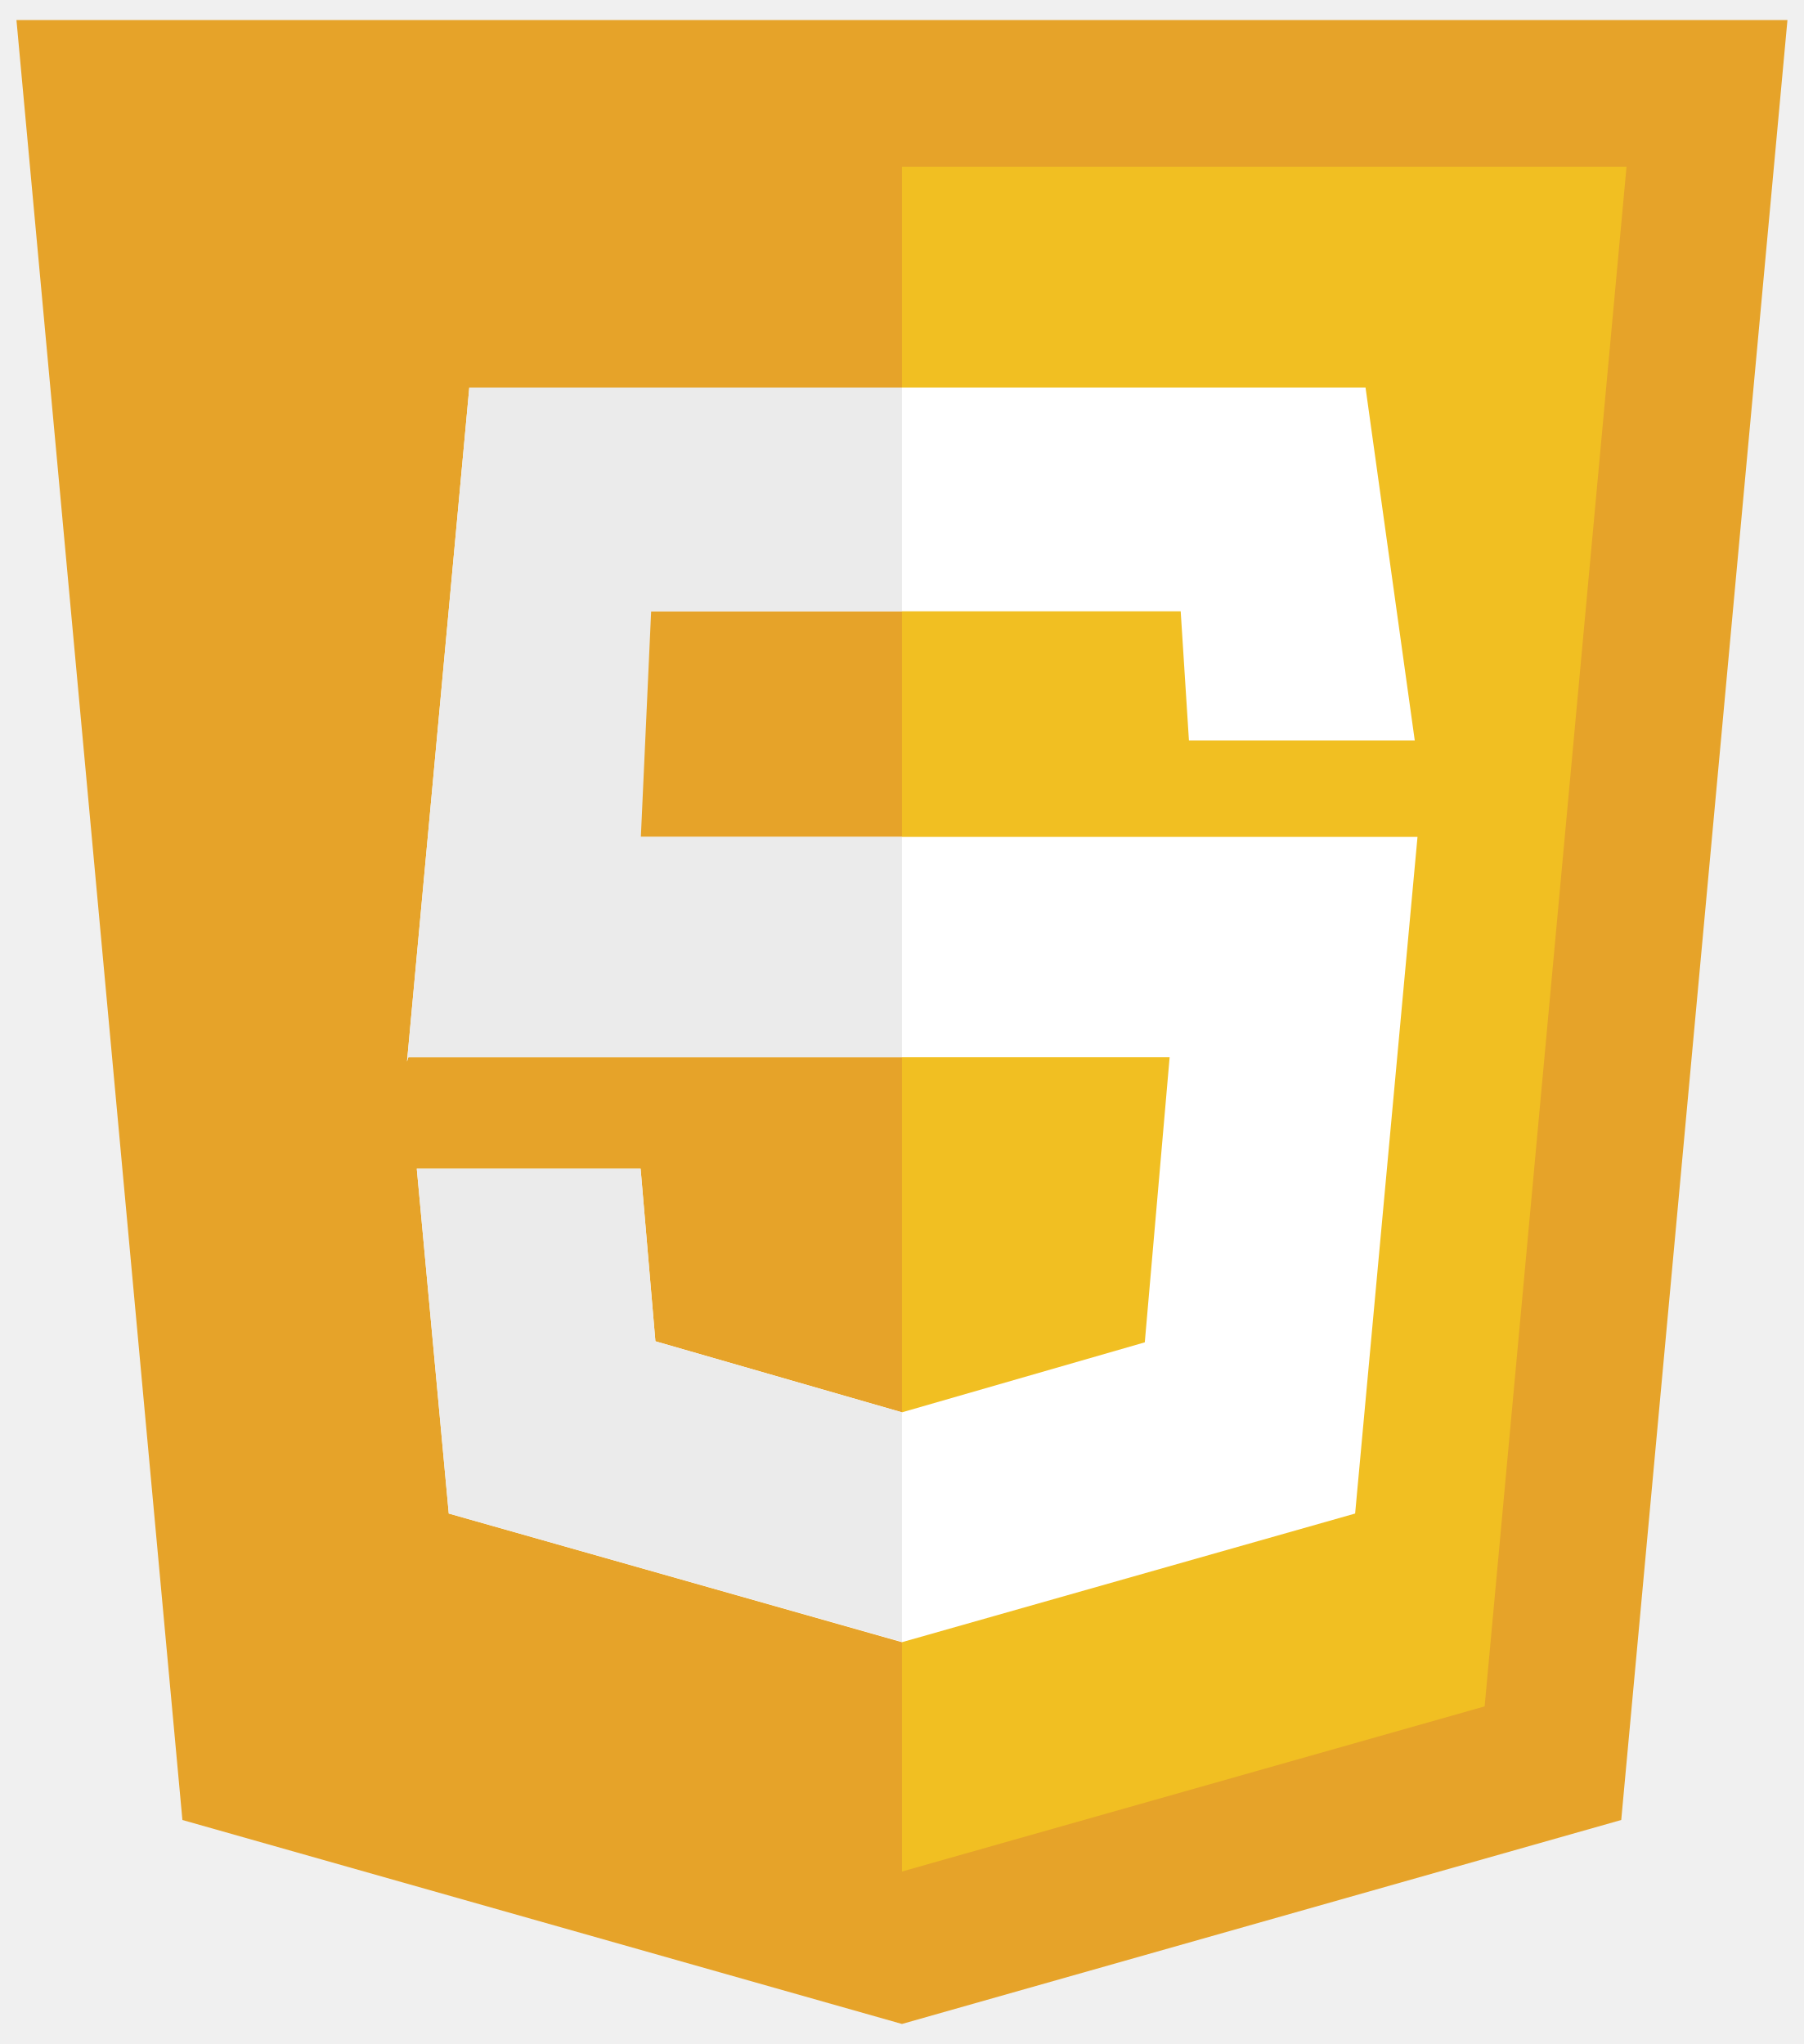
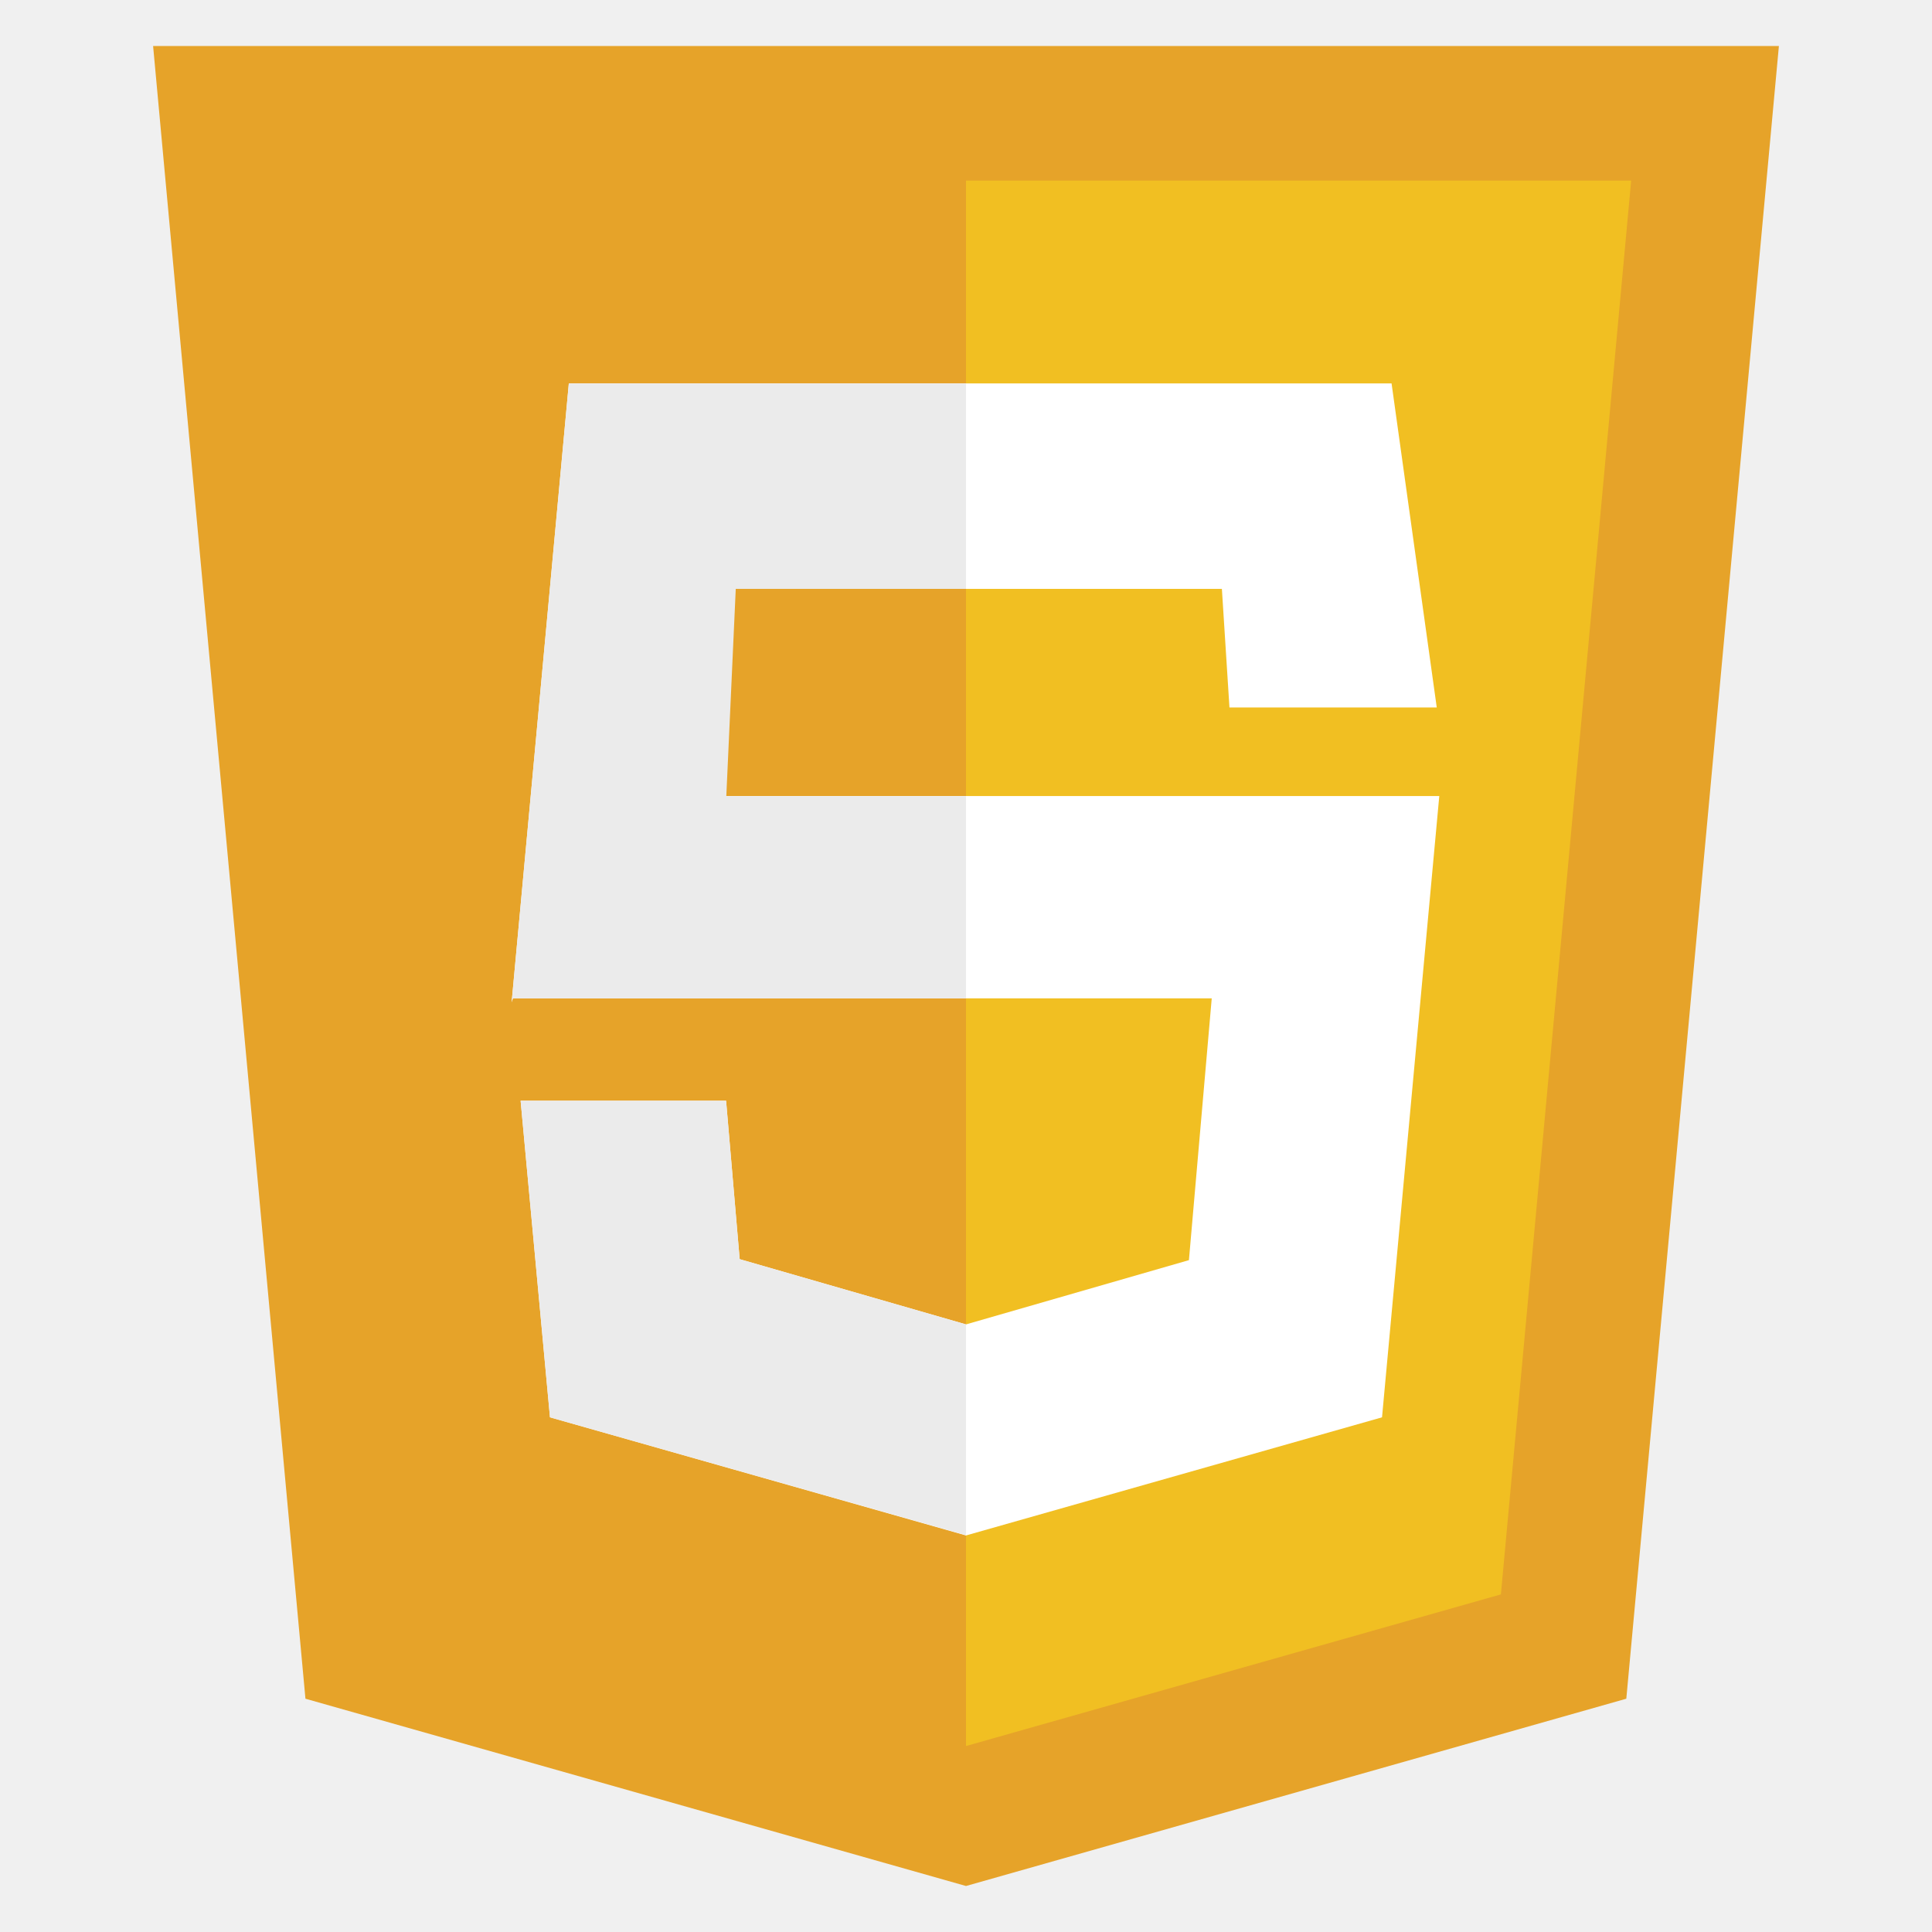
- <svg xmlns="http://www.w3.org/2000/svg" viewBox="0 0 45 51" height="51" width="45" xml:space="preserve" id="svg2" version="1.1">
+ <svg xmlns="http://www.w3.org/2000/svg" viewBox="0 0 42 42" height="42" width="42" xml:space="preserve" id="svg2" version="1.1">
  <defs id="defs6">
    <clipPath id="clipPath38" clipPathUnits="userSpaceOnUse">
      <path id="path36" d="M 0,141.732 H 141.732 V 0 H 0 Z" />
    </clipPath>
  </defs>
-   <g transform="matrix(0.5484621,0,0,-0.5484621,-16.36737,58.27302)" id="g10">
+   <g transform="matrix(0.4387697,0,0,-0.4387697,-10.0939,47.21842)" id="g10">
    <g transform="translate(111.1416,105.3364)" id="g12">
      <path id="path14" style="fill:#e6a329;fill-opacity:1;fill-rule:nonzero;stroke:none" d="m 0,0 h -40.275 -40.276 l 7.548,-81.885 32.728,-9.279 32.715,9.279 z" />
    </g>
    <g transform="translate(70.8662,98.666)" id="g16">
      <path id="path18" style="fill:#f1bf22;fill-opacity:1;fill-rule:nonzero;stroke:none" d="M 0,0 V -77.559 L 26.502,-70.046 32.956,0 Z" />
    </g>
    <g transform="translate(91.9512,88.6182)" id="g20">
      <path id="path22" style="fill:#ffffff;fill-opacity:1;fill-rule:nonzero;stroke:none" d="m 0,0 h -40.763 l -2.833,-30.66 0.06,0.192 H -8.91 l -1.13,-12.969 -11.045,-3.184 -11.214,3.232 -0.673,7.849 h -10.18 l 1.455,-15.685 20.612,-5.853 20.612,5.853 2.837,30.781 h -36.742 l 0.468,10.264 h 25.503 l 0.375,-5.875 H 2.239 Z" />
    </g>
    <g transform="translate(58.9795,53.0781)" id="g24">
      <path id="path26" style="fill:#ebebeb;fill-opacity:1;fill-rule:nonzero;stroke:none" d="m 0,0 h -10.18 l 1.454,-15.685 20.613,-5.84 v 10.444 L 0.673,-7.849 Z M 11.887,35.54 H -7.792 l -2.833,-30.66 0.061,0.192 H 11.887 V 15.096 H 0.011 L 0.479,25.36 h 11.408 z" />
    </g>
    <g transform="translate(63.0278,117.415)" id="g28" />
    <g id="g32">
      <g clip-path="url(#clipPath38)" id="g34">
        <g transform="translate(85.8682,127.4814)" id="g40" />
      </g>
    </g>
  </g>
</svg>
